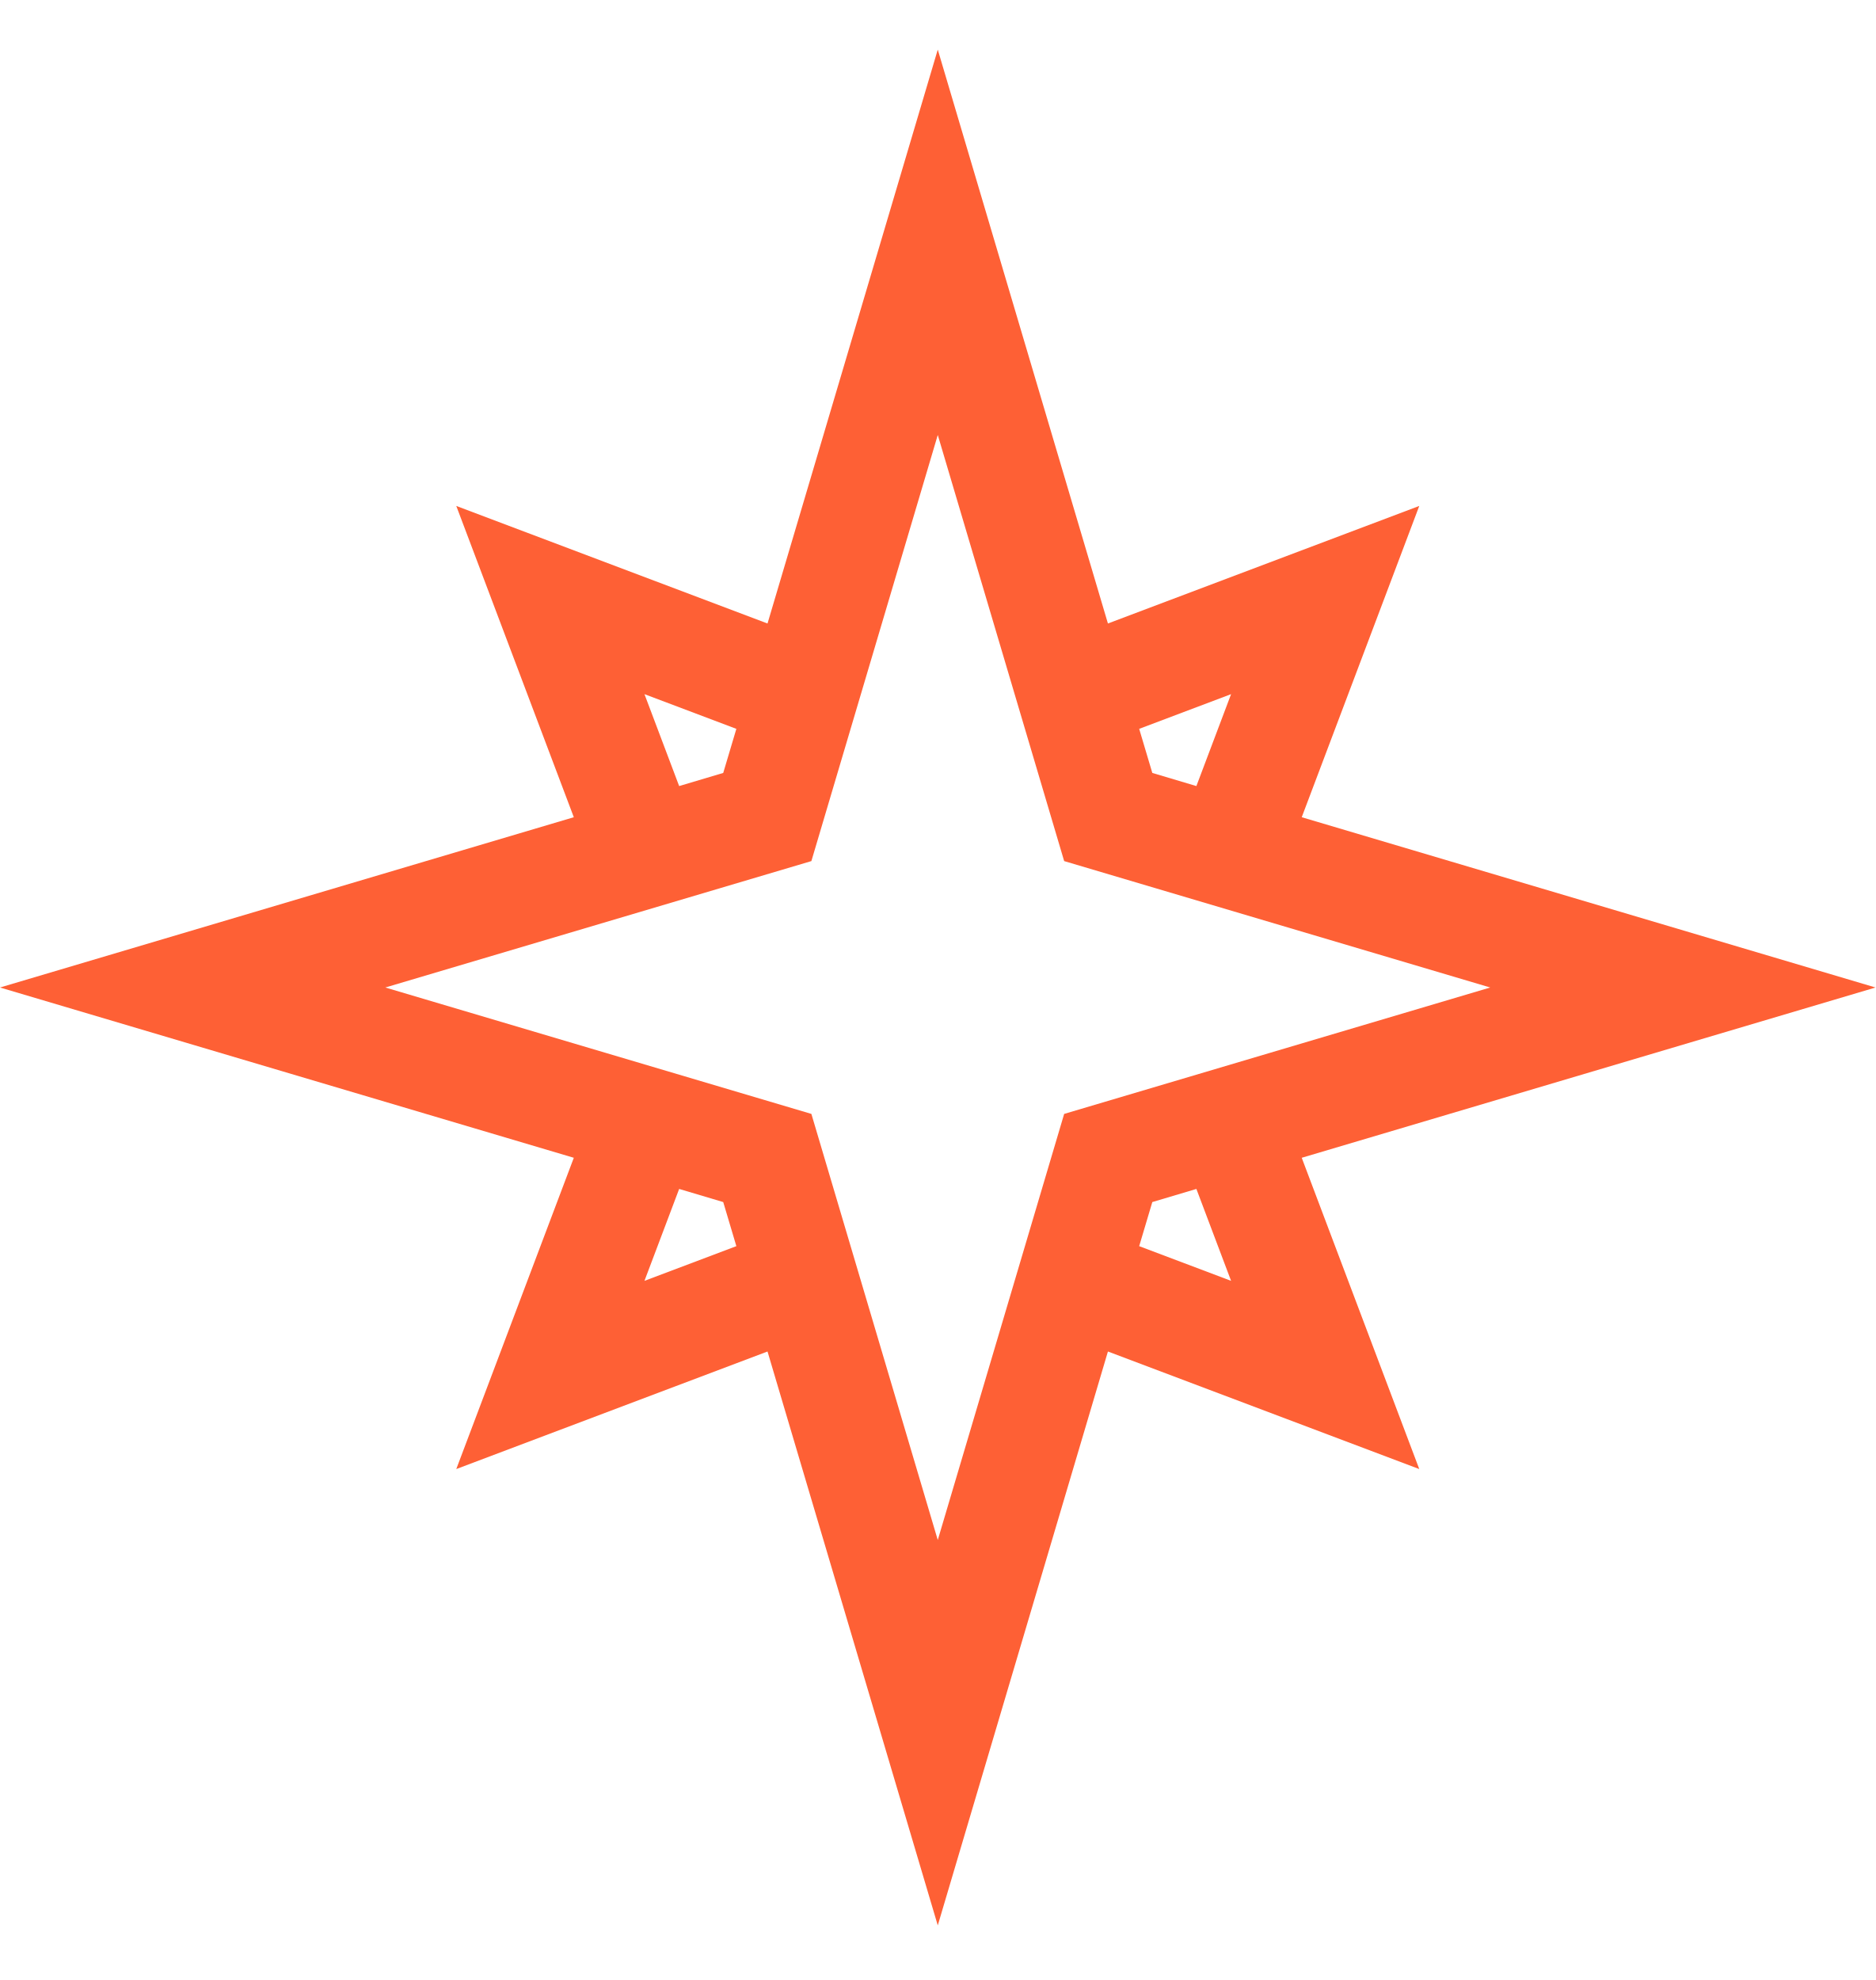
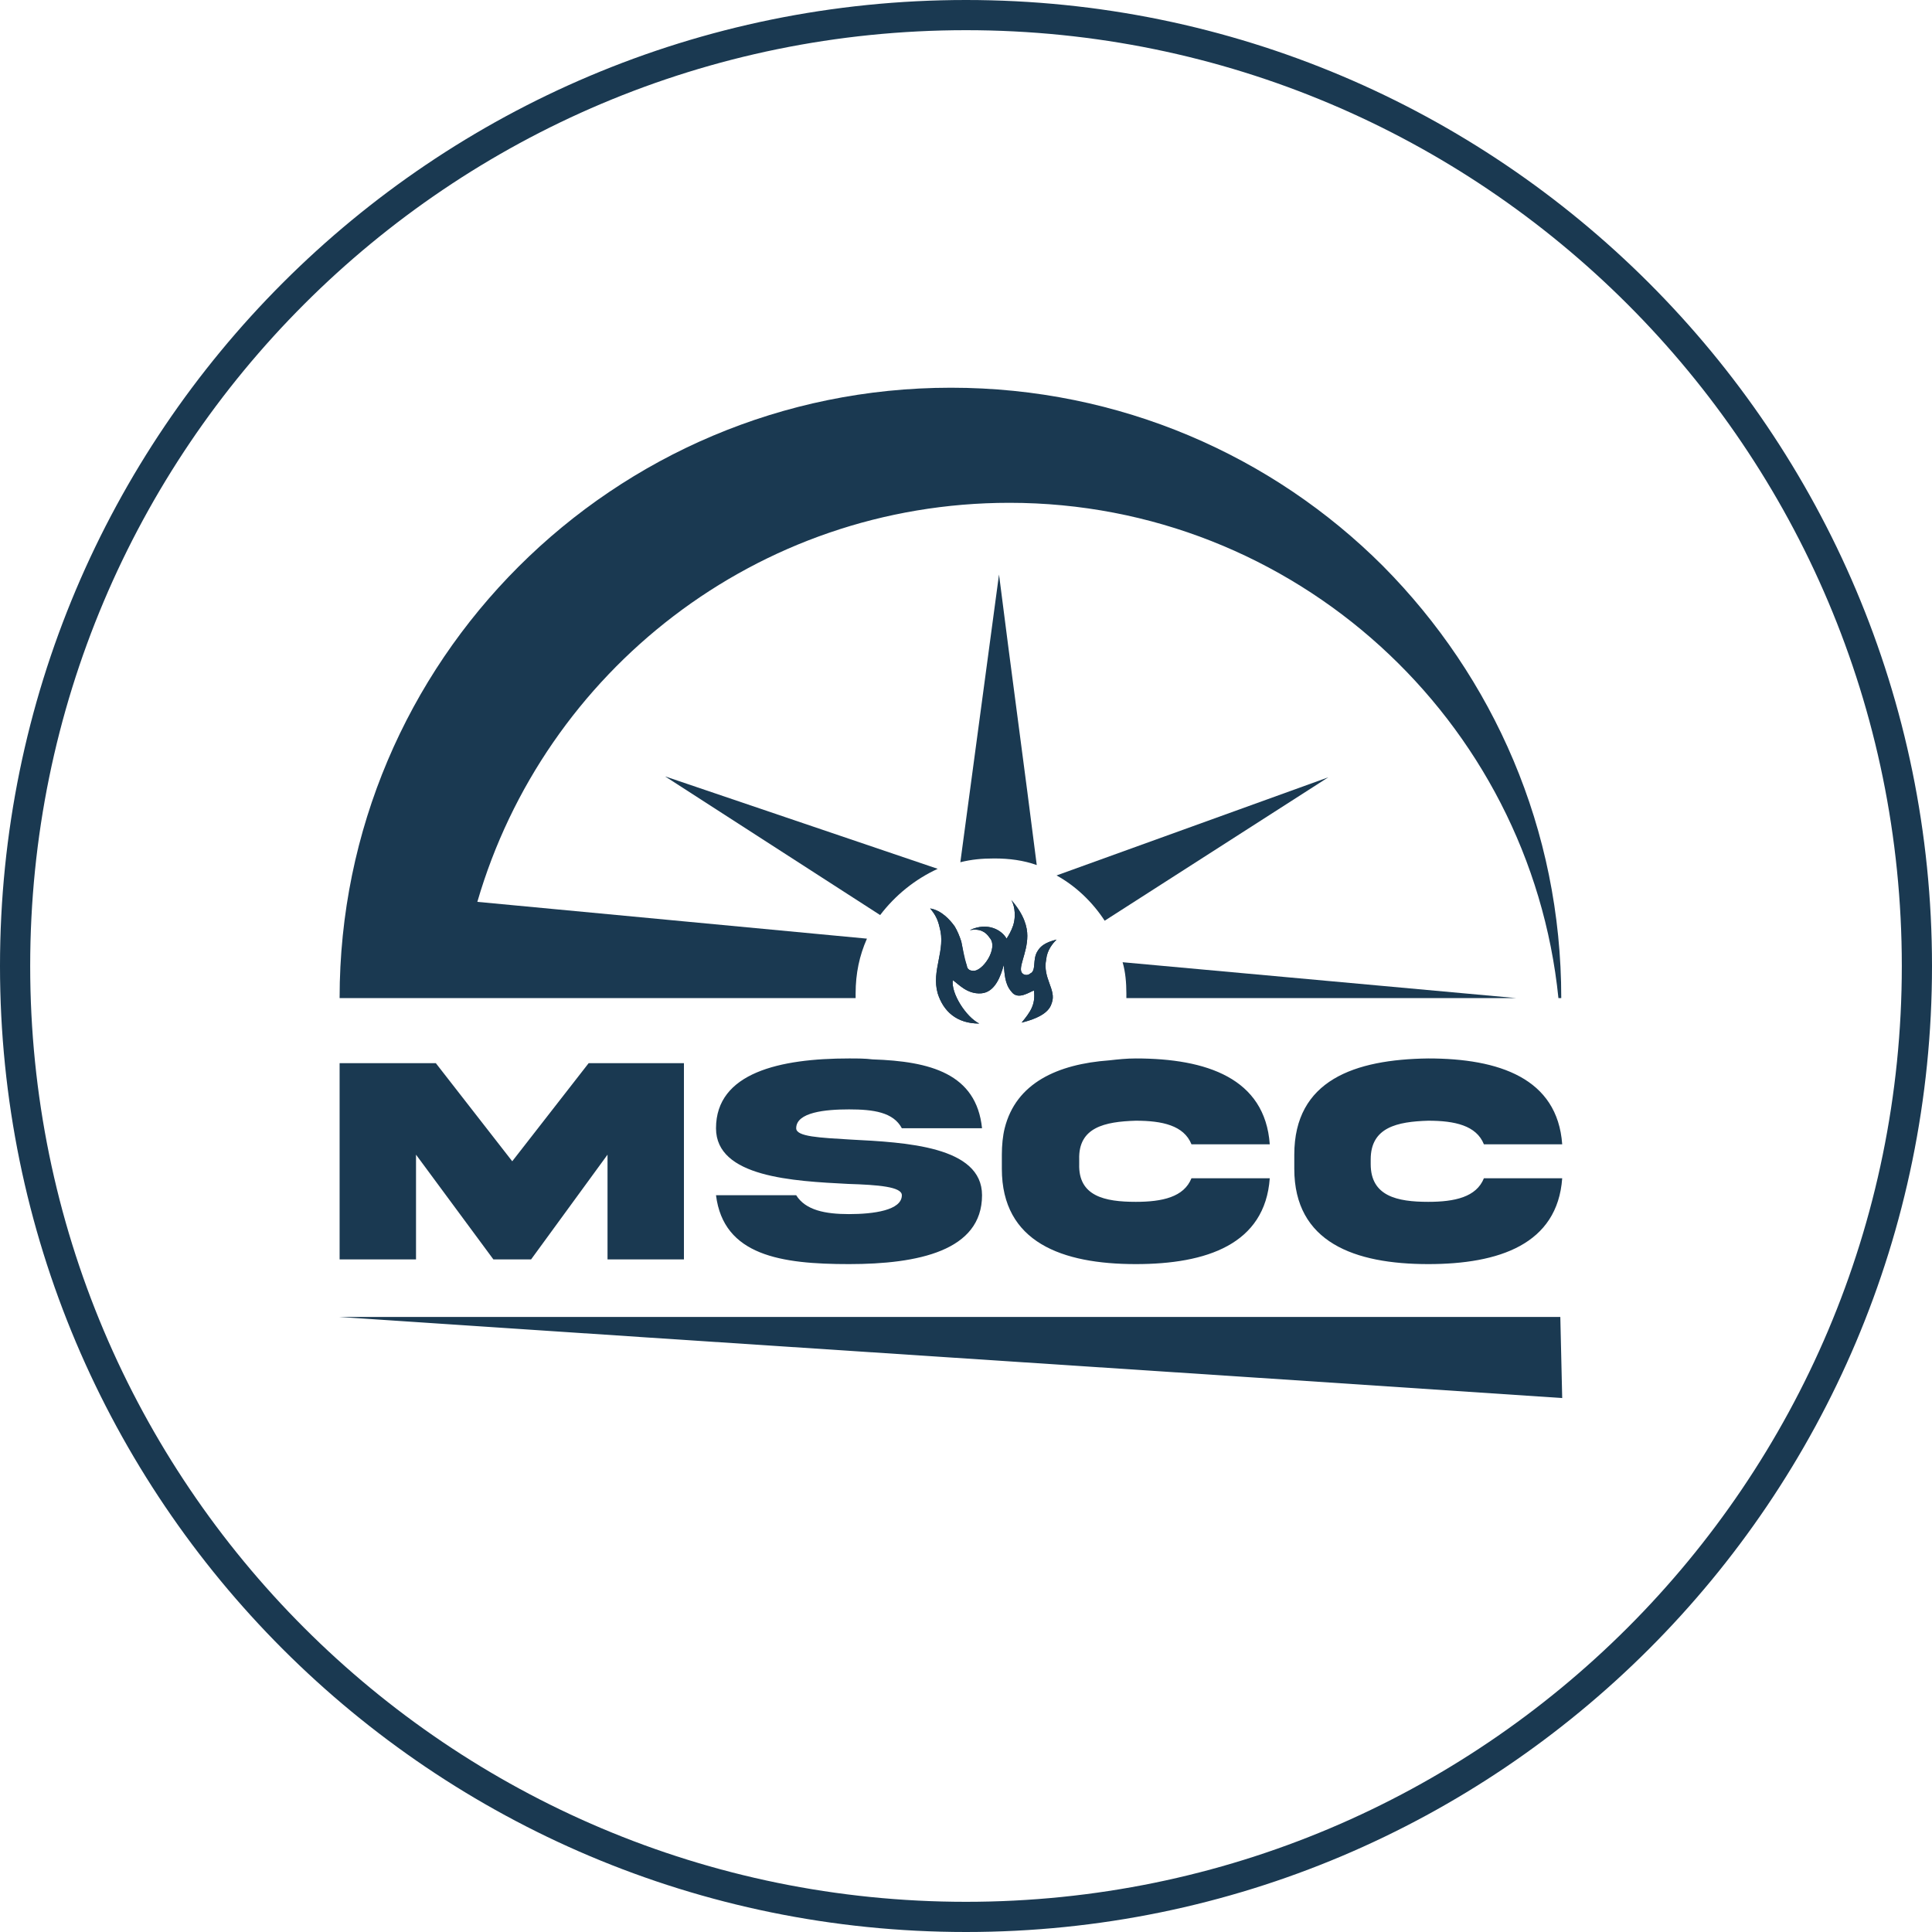
- <svg xmlns="http://www.w3.org/2000/svg" width="18" height="19" viewBox="0 0 18 19" fill="none">
-   <path d="M4.379 14.097L7.366 12.969L9 18.476L10.633 12.969L13.621 14.097L12.493 11.11L18 9.476L12.493 7.842L13.621 4.855L10.633 5.983L9 0.476L7.366 5.983L4.379 4.855L5.507 7.842L0 9.476L5.507 11.11L4.379 14.097ZM6.185 12.291L6.518 11.409L6.941 11.535L7.067 11.958L6.185 12.291ZM11.815 12.291L10.933 11.958L11.059 11.535L11.482 11.409L11.815 12.291ZM11.815 6.661L11.482 7.543L11.059 7.417L10.933 6.994L11.815 6.661ZM6.185 6.661L7.067 6.994L6.941 7.417L6.518 7.543L6.185 6.661ZM7.787 8.263L9 4.174L10.213 8.263L14.302 9.476L10.213 10.689L9 14.778L7.787 10.689L3.698 9.476L7.787 8.263Z" fill="#FE6035" />
+ <svg xmlns="http://www.w3.org/2000/svg" xml:space="preserve" width="18px" height="18px" version="1.1" style="shape-rendering:geometricPrecision; text-rendering:geometricPrecision; image-rendering:optimizeQuality; fill-rule:evenodd; clip-rule:evenodd" viewBox="0 0 2.048 2.048">
+   <defs>
+     <style type="text/css">
+    
+     .str0 {stroke:#1A3951;stroke-width:0.032;stroke-miterlimit:2.613}
+     .fil0 {fill:none}
+     .fil2 {fill:#1A3951}
+     .fil1 {fill:#1A3951;fill-rule:nonzero}
+    
+   </style>
+   </defs>
+   <g id="Layer_x0020_1">
+     <g id="_1946290862496">
+       <g>
+         <path class="fil0 str0" d="M1.024 0.016c0.556,0 1.008,0.451 1.008,1.008 0,0.557 -0.452,1.008 -1.008,1.008 -0.557,0 -1.008,-0.451 -1.008,-1.008 0,-0.557 0.451,-1.008 1.008,-1.008z" />
+       </g>
+       <g>
+         <path class="fil1" d="M0.994 0.921c-0.024,0.011 -0.045,0.028 -0.061,0.049l-0.228 -0.147 0.289 0.098z" />
+         <path class="fil1" d="M1.408 0.824l-0.237 0.152c-0.013,-0.02 -0.031,-0.037 -0.051,-0.048l0.288 -0.104z" />
+         <path class="fil1" d="M1.194 1.058c0,-0.001 0,-0.003 0,-0.005 0,-0.011 -0.001,-0.023 -0.004,-0.033l0.417 0.038 -0.413 0z" />
+         <path class="fil1" d="M1.655 1.058l-0.003 0c-0.03,-0.295 -0.28,-0.525 -0.582,-0.525 -0.268,0 -0.493,0.179 -0.564,0.423l0.413 0.039c-0.008,0.018 -0.012,0.037 -0.012,0.058 0,0.002 0,0.004 0,0.005l-0.547 0c0,-0.357 0.29,-0.647 0.648,-0.647 0.179,0 0.341,0.072 0.458,0.189 0.117,0.118 0.189,0.279 0.189,0.458z" />
+         <path class="fil1" d="M1.099 0.917c-0.014,-0.005 -0.029,-0.007 -0.045,-0.007 -0.013,0 -0.024,0.001 -0.036,0.004l0.041 -0.305c0.013,0.103 0.027,0.205 0.04,0.308z" />
+         <path class="fil1" d="M1.654 1.396l-1.295 0c0.432,0.029 0.865,0.057 1.297,0.086l-0.002 -0.086z" />
+         <path class="fil2" d="M1.072 1.051c-0.007,-0.008 -0.007,-0.019 -0.008,-0.028 -0.003,0.011 -0.009,0.029 -0.024,0.03 -0.015,0.001 -0.024,-0.01 -0.03,-0.014 -0.002,0.014 0.014,0.039 0.028,0.046 -0.024,0 -0.038,-0.013 -0.044,-0.032 -0.007,-0.024 0.009,-0.046 0.002,-0.07 -0.002,-0.009 -0.005,-0.014 -0.01,-0.02 0.012,0.002 0.021,0.012 0.026,0.019 0.003,0.005 0.005,0.01 0.007,0.016 0.002,0.009 0.002,0.016 0.006,0.026 0,0.002 0.002,0.005 0.006,0.005 0.01,0.002 0.028,-0.024 0.018,-0.035 -0.004,-0.006 -0.01,-0.01 -0.021,-0.008 0.019,-0.009 0.034,0 0.039,0.009 0.002,-0.003 0.005,-0.008 0.007,-0.014 0.004,-0.013 0,-0.024 -0.002,-0.027 0.014,0.016 0.017,0.029 0.017,0.038 0,0.019 -0.011,0.035 -0.005,0.04 0.002,0.002 0.006,0.002 0.008,0 0.007,-0.003 0.002,-0.015 0.008,-0.024 0.003,-0.005 0.008,-0.009 0.02,-0.012 -0.004,0.004 -0.01,0.011 -0.011,0.021 -0.004,0.02 0.011,0.032 0.006,0.046 -0.002,0.007 -0.008,0.015 -0.032,0.021 0.009,-0.011 0.015,-0.019 0.013,-0.034 -0.004,0.001 -0.017,0.011 -0.024,0.001z" />
+         <path class="fil2" d="M1.115 1.063c-0.002,0.007 -0.008,0.015 -0.032,0.021 0.009,-0.011 0.015,-0.019 0.013,-0.034 -0.004,0.001 -0.017,0.011 -0.024,0.001 -0.007,-0.008 -0.007,-0.019 -0.008,-0.028 -0.003,0.011 -0.009,0.029 -0.024,0.03 -0.015,0.001 -0.024,-0.01 -0.03,-0.014 -0.002,0.014 0.014,0.039 0.028,0.046 -0.024,0 -0.038,-0.013 -0.044,-0.032 -0.007,-0.025 0.009,-0.046 0.002,-0.07 -0.002,-0.009 -0.005,-0.014 -0.01,-0.02 0.012,0.002 0.021,0.012 0.026,0.019 0.003,0.005 0.005,0.01 0.007,0.016 0.002,0.009 0.003,0.016 0.006,0.026 0,0.002 0.002,0.005 0.006,0.005 0.01,0.002 0.028,-0.024 0.018,-0.035 -0.004,-0.006 -0.01,-0.01 -0.021,-0.008 0.019,-0.009 0.034,0 0.039,0.009 0.002,-0.003 0.005,-0.008 0.007,-0.014 0.004,-0.013 0,-0.024 -0.002,-0.027 0.014,0.016 0.017,0.029 0.017,0.038 0,0.019 -0.011,0.035 -0.005,0.04 0.002,0.002 0.006,0.002 0.008,0 0.007,-0.003 0.002,-0.015 0.008,-0.024 0.003,-0.005 0.008,-0.009 0.02,-0.012 -0.004,0.004 -0.01,0.011 -0.011,0.021 -0.004,0.02 0.011,0.032 0.006,0.046z" />
+         <path class="fil1" d="M1.514 1.274c-0.033,0 -0.061,-0.006 -0.061,-0.04l0 -0.005c0,-0.034 0.028,-0.04 0.061,-0.041 0.028,0 0.051,0.005 0.059,0.025l0.083 0c-0.005,-0.07 -0.067,-0.091 -0.142,-0.091 -0.078,0.001 -0.142,0.023 -0.142,0.102l0 0.015c0,0.078 0.064,0.101 0.142,0.101 0.075,0 0.137,-0.021 0.142,-0.091l-0.083 0c-0.008,0.02 -0.031,0.025 -0.059,0.025zm-0.31 0c-0.033,0 -0.061,-0.006 -0.06,-0.04l0 -0.005c-0.001,-0.034 0.027,-0.04 0.06,-0.041 0.028,0 0.051,0.005 0.059,0.025l0.083 0c-0.005,-0.07 -0.067,-0.091 -0.142,-0.091 -0.01,0 -0.019,0.001 -0.028,0.002 -0.055,0.004 -0.099,0.024 -0.111,0.072l0 0c-0.002,0.008 -0.003,0.018 -0.003,0.028l0 0.015c0,0.078 0.064,0.101 0.142,0.101 0.075,0 0.137,-0.021 0.142,-0.091l-0.083 0c-0.008,0.02 -0.031,0.025 -0.059,0.025zm-0.302 -0.066c-0.033,-0.002 -0.058,-0.003 -0.058,-0.012 0,-0.017 0.031,-0.02 0.056,-0.02 0.026,0 0.047,0.003 0.056,0.02l0.085 0c-0.006,-0.058 -0.055,-0.071 -0.116,-0.073 -0.008,-0.001 -0.016,-0.001 -0.025,-0.001 -0.073,0 -0.141,0.015 -0.141,0.074 0,0.052 0.082,0.056 0.14,0.059 0.032,0.001 0.057,0.003 0.057,0.012 0,0.016 -0.03,0.02 -0.056,0.02 -0.025,0 -0.046,-0.004 -0.056,-0.02l-0.085 0c0.008,0.064 0.069,0.073 0.141,0.073 0.073,0 0.141,-0.014 0.141,-0.073 0,-0.052 -0.081,-0.056 -0.139,-0.059zm-0.278 -0.081l-0.081 0.104 -0.081 -0.104 -0.102 0 0 0.208 0.081 0 0 -0.111 0.082 0.111 0.04 0 0.081 -0.111 0 0.111 0.081 0 0 -0.208 -0.101 0z" />
+       </g>
+     </g>
+   </g>
</svg>
